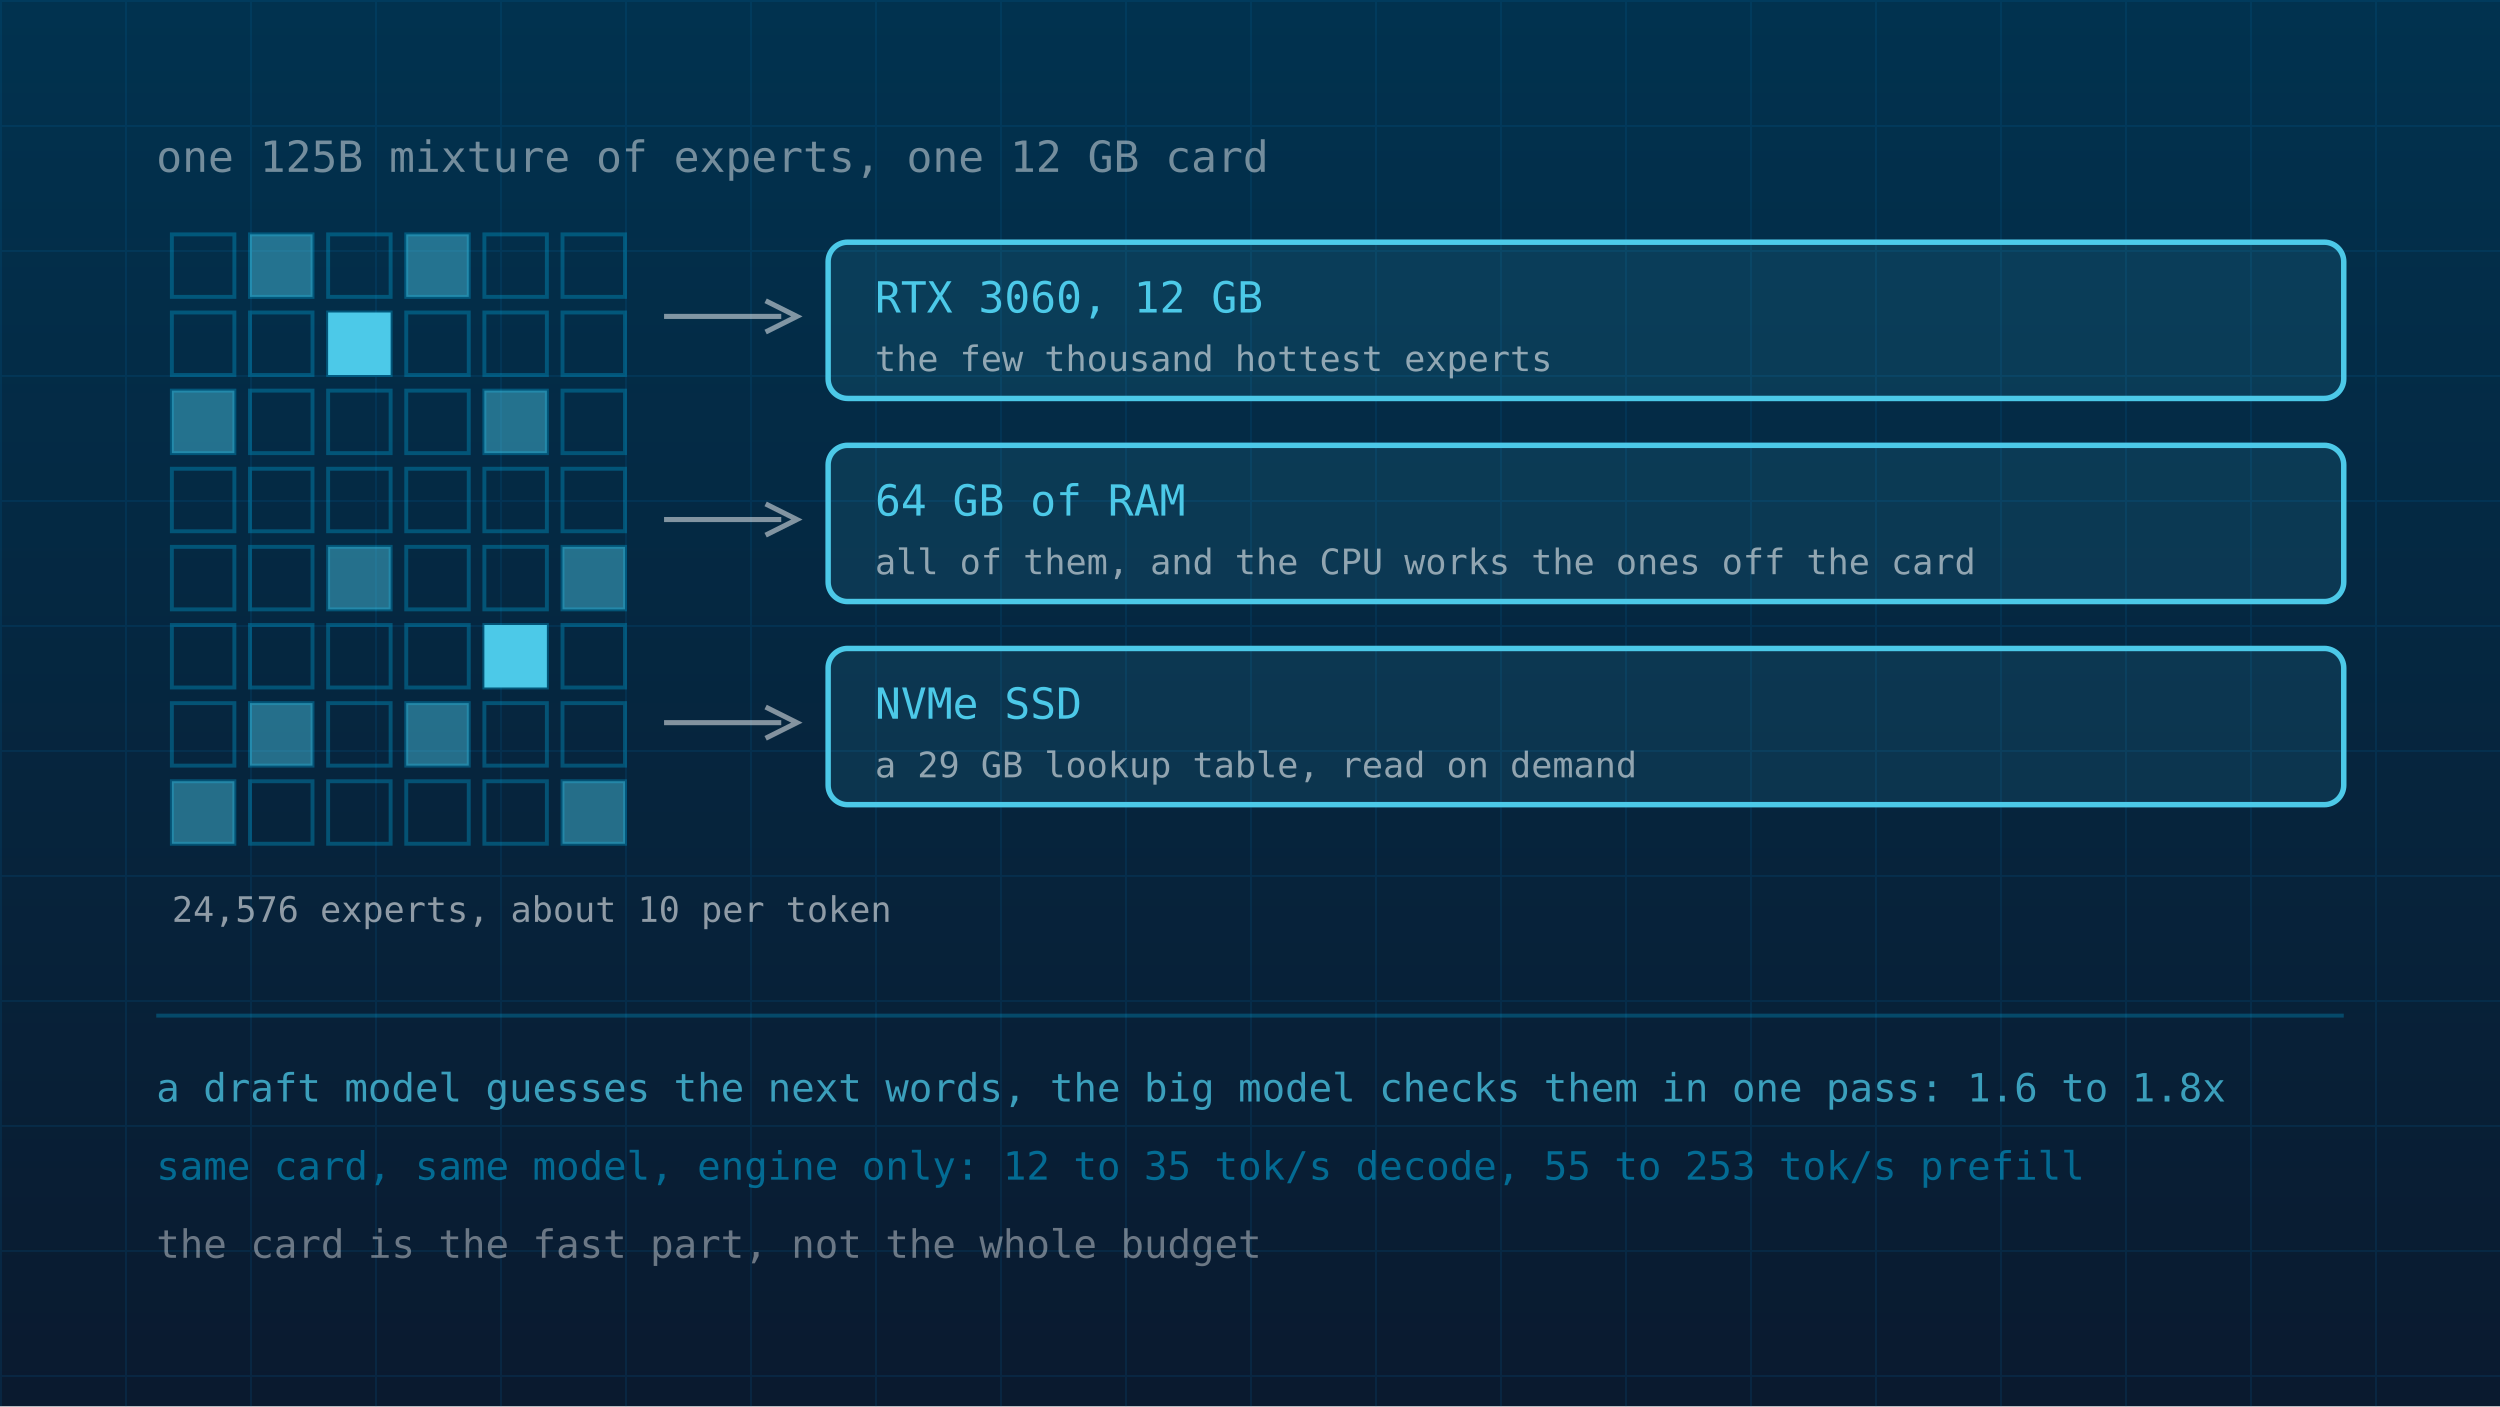
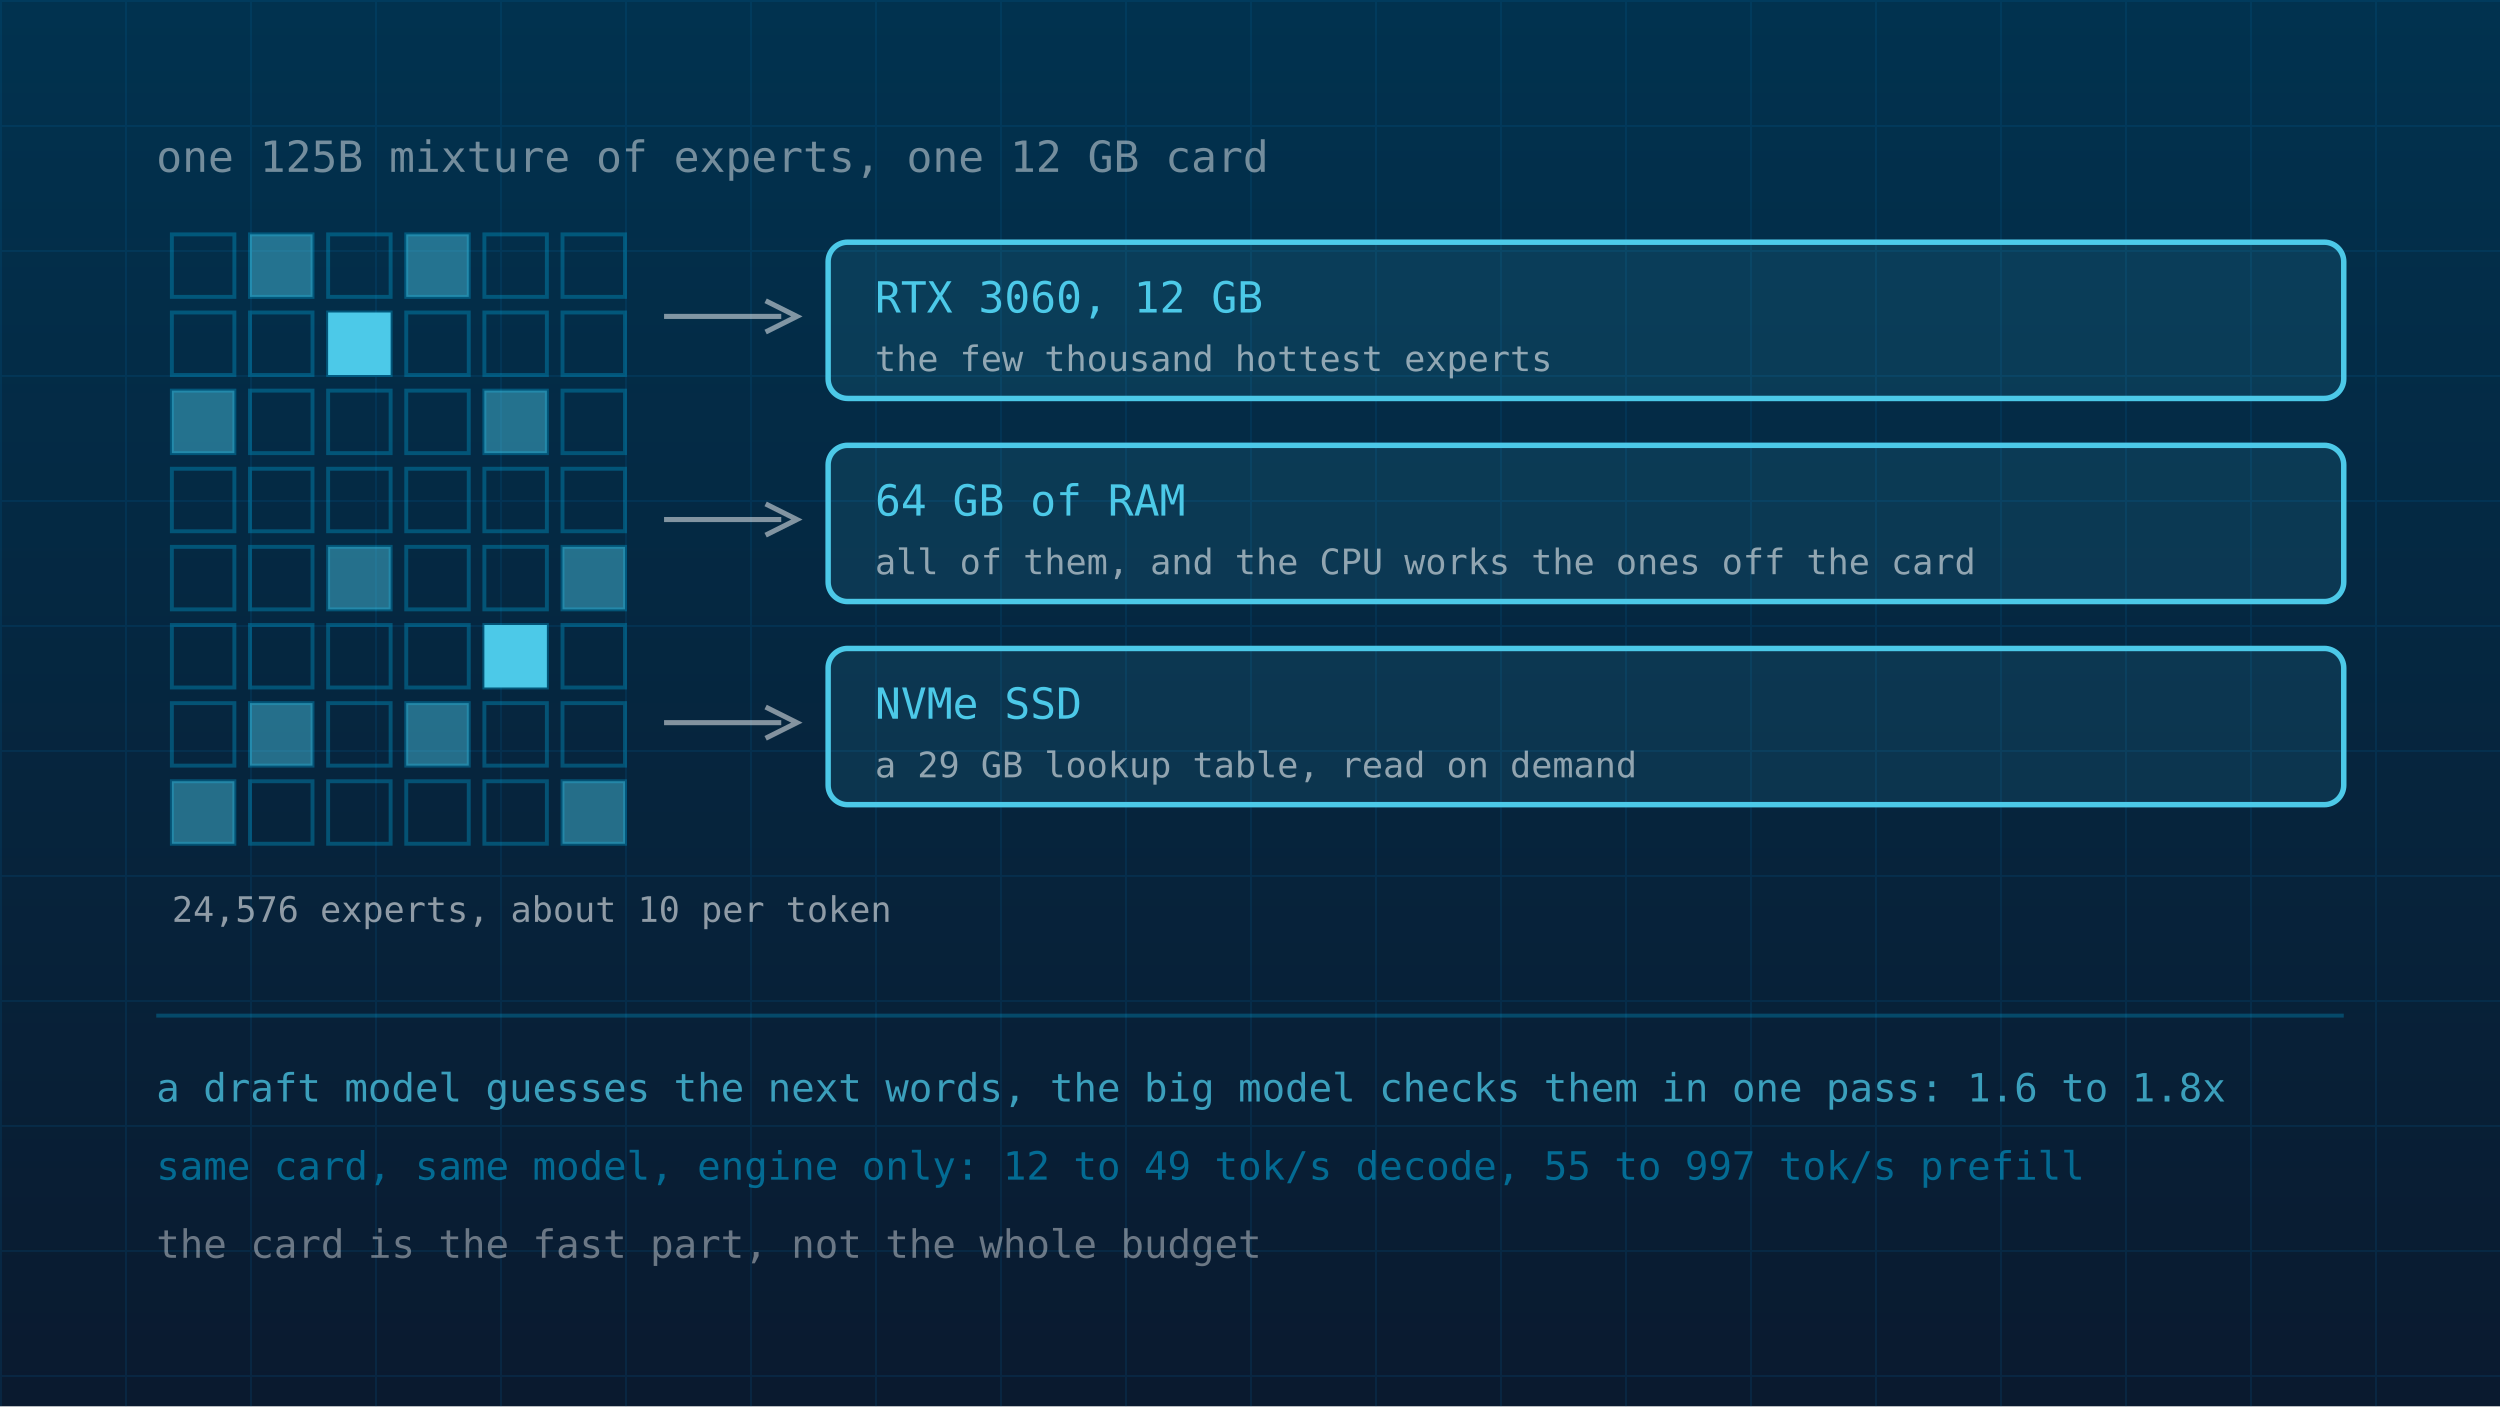
- <svg xmlns="http://www.w3.org/2000/svg" width="640" height="360" viewBox="0 0 640 360" role="img" aria-label="Diagram: a grid of experts on the left with a handful highlighted as the ones a single token routes through. On the right, three stacked boxes: an RTX 3060 with 12 GB holding the few thousand hottest experts, 64 GB of RAM holding all of them while the CPU works the ones off the card, and an NVMe SSD holding a 29 GB lookup table read on demand. Below, a note that a draft model guesses the next words and the big model checks them in one pass for 1.6 to 1.8 times the speed, and my measured figures of 12 to 35 tokens per second decode and 55 to 253 tokens per second prefill">
+ <svg xmlns="http://www.w3.org/2000/svg" width="640" height="360" viewBox="0 0 640 360" role="img" aria-label="Diagram: a grid of experts on the left with a handful highlighted as the ones a single token routes through. On the right, three stacked boxes: an RTX 3060 with 12 GB holding the few thousand hottest experts, 64 GB of RAM holding all of them while the CPU works the ones off the card, and an NVMe SSD holding a 29 GB lookup table read on demand. Below, a note that a draft model guesses the next words and the big model checks them in one pass for 1.6 to 1.8 times the speed, and my measured figures of 12 to 49 tokens per second decode and 55 to 997 tokens per second prefill">
  <defs>
    <linearGradient id="bg" x1="0" y1="0" x2="0" y2="1">
      <stop offset="0" stop-color="#01324F" />
      <stop offset="1" stop-color="#0A1A2F" />
    </linearGradient>
    <pattern id="g" width="32" height="32" patternUnits="userSpaceOnUse">
      <path d="M32 0H0v32" fill="none" stroke="#0077B6" stroke-opacity="0.14" stroke-width="1" />
    </pattern>
  </defs>
  <rect width="640" height="360" fill="url(#bg)" />
  <rect width="640" height="360" fill="url(#g)" />
  <g transform="translate(0 16)">
    <text x="40" y="28" font-family="'JetBrains Mono',monospace" font-size="11" fill="#fff" fill-opacity="0.45">one 125B mixture of experts, one 12 GB card</text>
    <g stroke="#0096C7" stroke-opacity="0.4" stroke-width="1" fill="none">
      <rect x="44" y="44" width="16" height="16" />
      <rect x="64" y="44" width="16" height="16" />
      <rect x="84" y="44" width="16" height="16" />
      <rect x="104" y="44" width="16" height="16" />
      <rect x="124" y="44" width="16" height="16" />
      <rect x="144" y="44" width="16" height="16" />
      <rect x="44" y="64" width="16" height="16" />
      <rect x="64" y="64" width="16" height="16" />
      <rect x="84" y="64" width="16" height="16" />
      <rect x="104" y="64" width="16" height="16" />
      <rect x="124" y="64" width="16" height="16" />
      <rect x="144" y="64" width="16" height="16" />
      <rect x="44" y="84" width="16" height="16" />
      <rect x="64" y="84" width="16" height="16" />
      <rect x="84" y="84" width="16" height="16" />
      <rect x="104" y="84" width="16" height="16" />
      <rect x="124" y="84" width="16" height="16" />
      <rect x="144" y="84" width="16" height="16" />
      <rect x="44" y="104" width="16" height="16" />
      <rect x="64" y="104" width="16" height="16" />
      <rect x="84" y="104" width="16" height="16" />
      <rect x="104" y="104" width="16" height="16" />
      <rect x="124" y="104" width="16" height="16" />
      <rect x="144" y="104" width="16" height="16" />
      <rect x="44" y="124" width="16" height="16" />
      <rect x="64" y="124" width="16" height="16" />
      <rect x="84" y="124" width="16" height="16" />
      <rect x="104" y="124" width="16" height="16" />
      <rect x="124" y="124" width="16" height="16" />
      <rect x="144" y="124" width="16" height="16" />
      <rect x="44" y="144" width="16" height="16" />
      <rect x="64" y="144" width="16" height="16" />
      <rect x="84" y="144" width="16" height="16" />
      <rect x="104" y="144" width="16" height="16" />
      <rect x="124" y="144" width="16" height="16" />
      <rect x="144" y="144" width="16" height="16" />
      <rect x="44" y="164" width="16" height="16" />
      <rect x="64" y="164" width="16" height="16" />
      <rect x="84" y="164" width="16" height="16" />
      <rect x="104" y="164" width="16" height="16" />
      <rect x="124" y="164" width="16" height="16" />
      <rect x="144" y="164" width="16" height="16" />
      <rect x="44" y="184" width="16" height="16" />
      <rect x="64" y="184" width="16" height="16" />
      <rect x="84" y="184" width="16" height="16" />
      <rect x="104" y="184" width="16" height="16" />
      <rect x="124" y="184" width="16" height="16" />
      <rect x="144" y="184" width="16" height="16" />
    </g>
    <g fill="#4CC9E8" fill-opacity="0.45" stroke="none">
      <rect x="64" y="44" width="16" height="16" />
      <rect x="104" y="44" width="16" height="16" />
      <rect x="44" y="84" width="16" height="16" />
      <rect x="124" y="84" width="16" height="16" />
      <rect x="84" y="124" width="16" height="16" />
      <rect x="144" y="124" width="16" height="16" />
      <rect x="64" y="164" width="16" height="16" />
      <rect x="104" y="164" width="16" height="16" />
      <rect x="44" y="184" width="16" height="16" />
      <rect x="144" y="184" width="16" height="16" />
    </g>
    <g fill="#4CC9E8" stroke="none">
      <rect x="84" y="64" width="16" height="16" />
      <rect x="124" y="144" width="16" height="16" />
    </g>
    <text x="44" y="220" font-family="'JetBrains Mono',monospace" font-size="9" fill="#fff" fill-opacity="0.55">24,576 experts, about 10 per token</text>
    <g fill="none" stroke="#fff" stroke-opacity="0.5" stroke-width="1.3">
      <path d="M170 65 H 200" />
      <path d="M196 61 L 204 65 L 196 69" />
      <path d="M170 117 H 200" />
      <path d="M196 113 L 204 117 L 196 121" />
      <path d="M170 169 H 200" />
      <path d="M196 165 L 204 169 L 196 173" />
    </g>
    <g stroke="#4CC9E8" stroke-width="1.4" fill="#4CC9E8" fill-opacity="0.10">
      <rect x="212" y="46" width="388" height="40" rx="5" />
      <rect x="212" y="98" width="388" height="40" rx="5" />
      <rect x="212" y="150" width="388" height="40" rx="5" />
    </g>
    <text x="224" y="64" font-family="'JetBrains Mono',monospace" font-size="11" fill="#4CC9E8">RTX 3060, 12 GB</text>
    <text x="224" y="79" font-family="'JetBrains Mono',monospace" font-size="9" fill="#fff" fill-opacity="0.55">the few thousand hottest experts</text>
    <text x="224" y="116" font-family="'JetBrains Mono',monospace" font-size="11" fill="#4CC9E8">64 GB of RAM</text>
    <text x="224" y="131" font-family="'JetBrains Mono',monospace" font-size="9" fill="#fff" fill-opacity="0.55">all of them, and the CPU works the ones off the card</text>
    <text x="224" y="168" font-family="'JetBrains Mono',monospace" font-size="11" fill="#4CC9E8">NVMe SSD</text>
    <text x="224" y="183" font-family="'JetBrains Mono',monospace" font-size="9" fill="#fff" fill-opacity="0.55">a 29 GB lookup table, read on demand</text>
    <g stroke="#0096C7" stroke-opacity="0.35" stroke-width="1">
      <path d="M40 244 H 600" />
    </g>
    <text x="40" y="266" font-family="'JetBrains Mono',monospace" font-size="10" fill="#4CC9E8" fill-opacity="0.75">a draft model guesses the next words, the big model checks them in one pass: 1.6 to 1.8x</text>
-     <text x="40" y="286" font-family="'JetBrains Mono',monospace" font-size="10" fill="#0096C7" fill-opacity="0.65">same card, same model, engine only: 12 to 35 tok/s decode, 55 to 253 tok/s prefill</text>
+     <text x="40" y="286" font-family="'JetBrains Mono',monospace" font-size="10" fill="#0096C7" fill-opacity="0.65">same card, same model, engine only: 12 to 49 tok/s decode, 55 to 997 tok/s prefill</text>
    <text x="40" y="306" font-family="'JetBrains Mono',monospace" font-size="10" fill="#fff" fill-opacity="0.4">the card is the fast part, not the whole budget</text>
  </g>
</svg>
